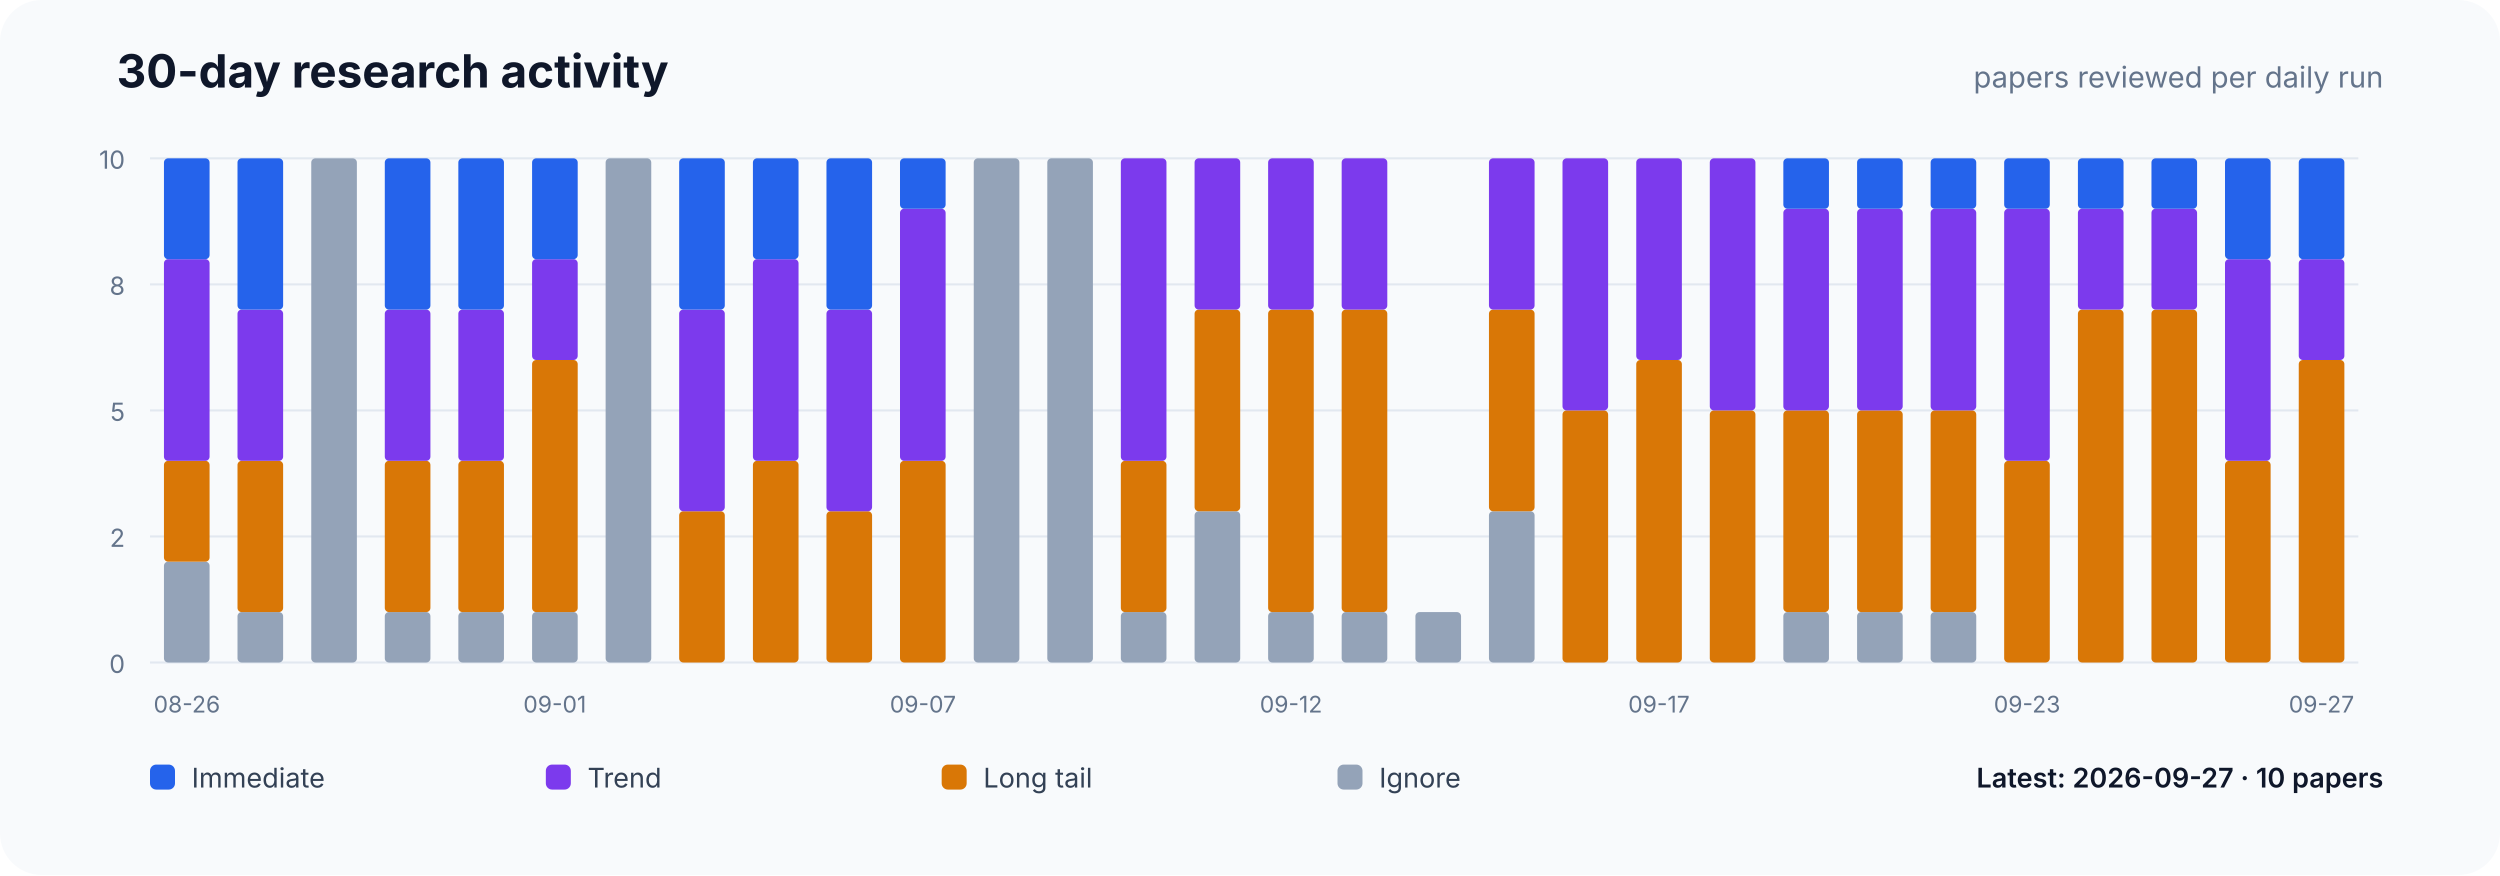
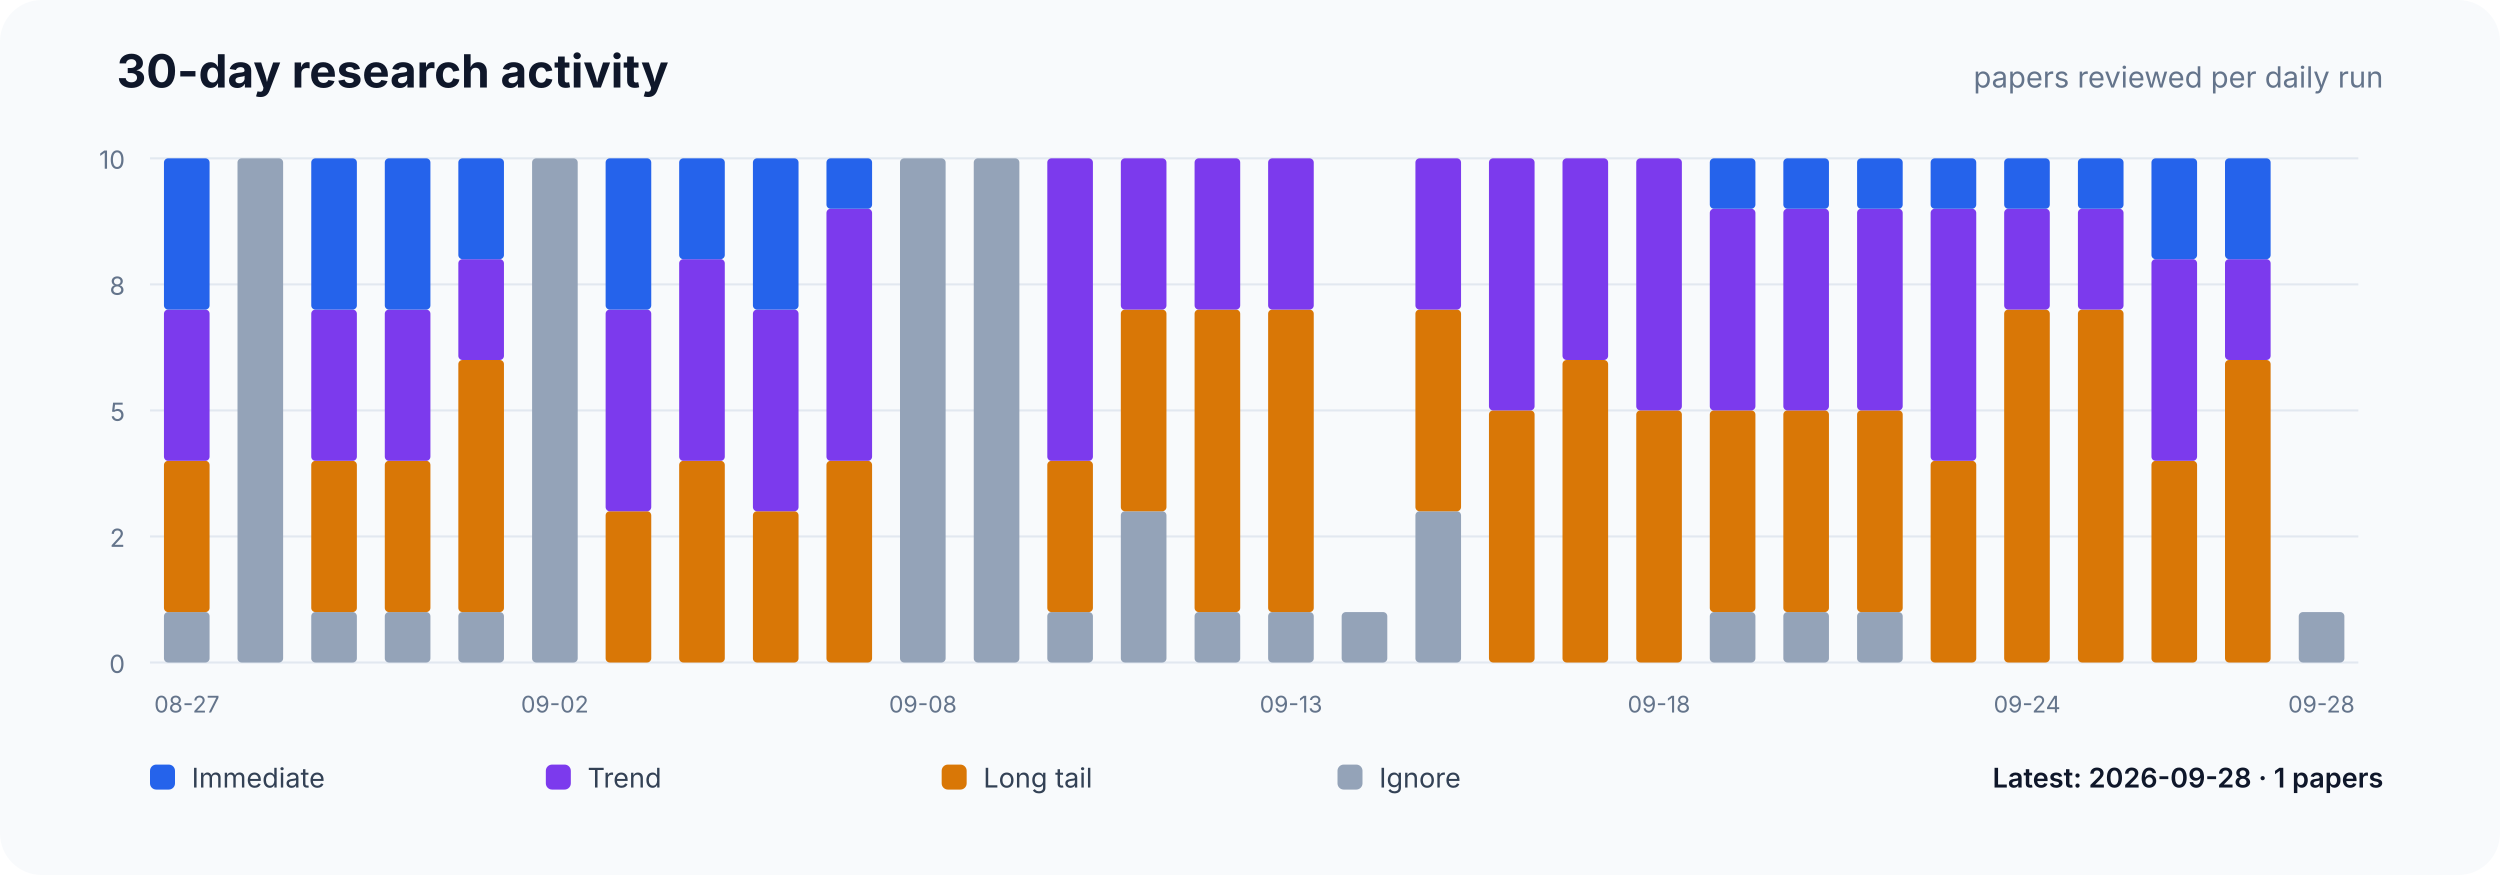
<svg xmlns="http://www.w3.org/2000/svg" width="1200" height="420" viewBox="0 0 1200 420" role="img" aria-labelledby="title desc">
  <rect width="1200" height="420" rx="20" fill="#f8fafc" />
  <text x="56" y="42" font-family="Inter,system-ui,sans-serif" font-size="22" font-weight="700" fill="#0f172a">30-day research activity</text>
  <text x="1144" y="42" text-anchor="end" font-family="Inter,system-ui,sans-serif" font-size="14" fill="#64748b">papers reviewed per daily run</text>
  <line x1="72" y1="318.0" x2="1132" y2="318.0" stroke="#e2e8f0" />
  <text x="60" y="323.0" text-anchor="end" font-family="Inter,system-ui,sans-serif" font-size="12" fill="#64748b">0</text>
  <line x1="72" y1="257.5" x2="1132" y2="257.5" stroke="#e2e8f0" />
  <text x="60" y="262.5" text-anchor="end" font-family="Inter,system-ui,sans-serif" font-size="12" fill="#64748b">2</text>
  <line x1="72" y1="197.0" x2="1132" y2="197.0" stroke="#e2e8f0" />
  <text x="60" y="202.0" text-anchor="end" font-family="Inter,system-ui,sans-serif" font-size="12" fill="#64748b">5</text>
  <line x1="72" y1="136.5" x2="1132" y2="136.5" stroke="#e2e8f0" />
  <text x="60" y="141.5" text-anchor="end" font-family="Inter,system-ui,sans-serif" font-size="12" fill="#64748b">8</text>
  <line x1="72" y1="76.0" x2="1132" y2="76.0" stroke="#e2e8f0" />
  <text x="60" y="81.0" text-anchor="end" font-family="Inter,system-ui,sans-serif" font-size="12" fill="#64748b">10</text>
-   <rect x="78.7" y="269.6" width="21.9" height="48.4" rx="2" fill="#94a3b8" />
-   <rect x="78.7" y="221.2" width="21.9" height="48.4" rx="2" fill="#d97706" />
-   <rect x="78.7" y="124.4" width="21.9" height="96.8" rx="2" fill="#7c3aed" />
-   <rect x="78.7" y="76.0" width="21.9" height="48.4" rx="2" fill="#2563eb" />
-   <text x="89.7" y="342" text-anchor="middle" font-family="Inter,system-ui,sans-serif" font-size="11" fill="#64748b">08-26</text>
-   <rect x="114.0" y="293.8" width="21.9" height="24.2" rx="2" fill="#94a3b8" />
-   <rect x="114.0" y="221.2" width="21.9" height="72.6" rx="2" fill="#d97706" />
-   <rect x="114.0" y="148.6" width="21.9" height="72.6" rx="2" fill="#7c3aed" />
-   <rect x="114.0" y="76.0" width="21.9" height="72.6" rx="2" fill="#2563eb" />
-   <rect x="149.4" y="76.0" width="21.9" height="242.0" rx="2" fill="#94a3b8" />
-   <rect x="149.4" y="76.0" width="21.9" height="0.0" rx="2" fill="#d97706" />
-   <rect x="149.4" y="76.0" width="21.9" height="0.0" rx="2" fill="#7c3aed" />
-   <rect x="149.4" y="76.0" width="21.9" height="0.0" rx="2" fill="#2563eb" />
+   <rect x="78.7" y="293.8" width="21.9" height="24.2" rx="2" fill="#94a3b8" />
+   <rect x="78.7" y="221.2" width="21.9" height="72.6" rx="2" fill="#d97706" />
+   <rect x="78.7" y="148.6" width="21.9" height="72.6" rx="2" fill="#7c3aed" />
+   <rect x="78.7" y="76.0" width="21.9" height="72.6" rx="2" fill="#2563eb" />
+   <text x="89.7" y="342" text-anchor="middle" font-family="Inter,system-ui,sans-serif" font-size="11" fill="#64748b">08-27</text>
+   <rect x="114.0" y="76.0" width="21.9" height="242.0" rx="2" fill="#94a3b8" />
+   <rect x="114.0" y="76.0" width="21.9" height="0.0" rx="2" fill="#d97706" />
+   <rect x="114.0" y="76.0" width="21.9" height="0.0" rx="2" fill="#7c3aed" />
+   <rect x="114.0" y="76.0" width="21.9" height="0.0" rx="2" fill="#2563eb" />
+   <rect x="149.4" y="293.8" width="21.9" height="24.2" rx="2" fill="#94a3b8" />
+   <rect x="149.4" y="221.2" width="21.9" height="72.6" rx="2" fill="#d97706" />
+   <rect x="149.4" y="148.6" width="21.9" height="72.6" rx="2" fill="#7c3aed" />
+   <rect x="149.4" y="76.0" width="21.9" height="72.6" rx="2" fill="#2563eb" />
  <rect x="184.7" y="293.8" width="21.9" height="24.2" rx="2" fill="#94a3b8" />
  <rect x="184.7" y="221.2" width="21.9" height="72.6" rx="2" fill="#d97706" />
  <rect x="184.7" y="148.6" width="21.9" height="72.6" rx="2" fill="#7c3aed" />
  <rect x="184.7" y="76.0" width="21.9" height="72.6" rx="2" fill="#2563eb" />
  <rect x="220.0" y="293.8" width="21.9" height="24.2" rx="2" fill="#94a3b8" />
-   <rect x="220.0" y="221.2" width="21.9" height="72.6" rx="2" fill="#d97706" />
-   <rect x="220.0" y="148.6" width="21.9" height="72.6" rx="2" fill="#7c3aed" />
-   <rect x="220.0" y="76.0" width="21.9" height="72.6" rx="2" fill="#2563eb" />
-   <rect x="255.4" y="293.8" width="21.9" height="24.2" rx="2" fill="#94a3b8" />
-   <rect x="255.4" y="172.8" width="21.9" height="121.0" rx="2" fill="#d97706" />
-   <rect x="255.4" y="124.4" width="21.9" height="48.4" rx="2" fill="#7c3aed" />
-   <rect x="255.4" y="76.0" width="21.9" height="48.4" rx="2" fill="#2563eb" />
-   <text x="266.3" y="342" text-anchor="middle" font-family="Inter,system-ui,sans-serif" font-size="11" fill="#64748b">09-01</text>
-   <rect x="290.7" y="76.0" width="21.9" height="242.0" rx="2" fill="#94a3b8" />
-   <rect x="290.7" y="76.0" width="21.9" height="0.0" rx="2" fill="#d97706" />
-   <rect x="290.7" y="76.0" width="21.9" height="0.0" rx="2" fill="#7c3aed" />
-   <rect x="290.7" y="76.0" width="21.9" height="0.0" rx="2" fill="#2563eb" />
+   <rect x="220.0" y="172.8" width="21.9" height="121.0" rx="2" fill="#d97706" />
+   <rect x="220.0" y="124.4" width="21.9" height="48.4" rx="2" fill="#7c3aed" />
+   <rect x="220.0" y="76.0" width="21.9" height="48.4" rx="2" fill="#2563eb" />
+   <rect x="255.4" y="76.0" width="21.9" height="242.0" rx="2" fill="#94a3b8" />
+   <rect x="255.4" y="76.0" width="21.9" height="0.0" rx="2" fill="#d97706" />
+   <rect x="255.4" y="76.0" width="21.9" height="0.0" rx="2" fill="#7c3aed" />
+   <rect x="255.4" y="76.0" width="21.9" height="0.0" rx="2" fill="#2563eb" />
+   <text x="266.3" y="342" text-anchor="middle" font-family="Inter,system-ui,sans-serif" font-size="11" fill="#64748b">09-02</text>
+   <rect x="290.7" y="318.0" width="21.9" height="0.0" rx="2" fill="#94a3b8" />
+   <rect x="290.7" y="245.4" width="21.9" height="72.6" rx="2" fill="#d97706" />
+   <rect x="290.7" y="148.6" width="21.9" height="96.8" rx="2" fill="#7c3aed" />
+   <rect x="290.7" y="76.0" width="21.9" height="72.6" rx="2" fill="#2563eb" />
  <rect x="326.0" y="318.0" width="21.9" height="0.0" rx="2" fill="#94a3b8" />
-   <rect x="326.0" y="245.4" width="21.9" height="72.6" rx="2" fill="#d97706" />
-   <rect x="326.0" y="148.6" width="21.9" height="96.8" rx="2" fill="#7c3aed" />
-   <rect x="326.0" y="76.0" width="21.9" height="72.6" rx="2" fill="#2563eb" />
+   <rect x="326.0" y="221.2" width="21.9" height="96.8" rx="2" fill="#d97706" />
+   <rect x="326.0" y="124.4" width="21.9" height="96.8" rx="2" fill="#7c3aed" />
+   <rect x="326.0" y="76.0" width="21.9" height="48.4" rx="2" fill="#2563eb" />
  <rect x="361.4" y="318.0" width="21.9" height="0.0" rx="2" fill="#94a3b8" />
-   <rect x="361.4" y="221.2" width="21.9" height="96.8" rx="2" fill="#d97706" />
-   <rect x="361.4" y="124.4" width="21.9" height="96.8" rx="2" fill="#7c3aed" />
-   <rect x="361.4" y="76.0" width="21.9" height="48.4" rx="2" fill="#2563eb" />
+   <rect x="361.4" y="245.4" width="21.9" height="72.6" rx="2" fill="#d97706" />
+   <rect x="361.4" y="148.6" width="21.9" height="96.8" rx="2" fill="#7c3aed" />
+   <rect x="361.4" y="76.0" width="21.9" height="72.6" rx="2" fill="#2563eb" />
  <rect x="396.7" y="318.0" width="21.9" height="0.0" rx="2" fill="#94a3b8" />
-   <rect x="396.7" y="245.4" width="21.9" height="72.6" rx="2" fill="#d97706" />
-   <rect x="396.7" y="148.6" width="21.9" height="96.8" rx="2" fill="#7c3aed" />
-   <rect x="396.7" y="76.0" width="21.9" height="72.6" rx="2" fill="#2563eb" />
-   <rect x="432.0" y="318.0" width="21.9" height="0.0" rx="2" fill="#94a3b8" />
-   <rect x="432.0" y="221.2" width="21.9" height="96.8" rx="2" fill="#d97706" />
-   <rect x="432.0" y="100.2" width="21.9" height="121.0" rx="2" fill="#7c3aed" />
-   <rect x="432.0" y="76.0" width="21.9" height="24.2" rx="2" fill="#2563eb" />
-   <text x="443.0" y="342" text-anchor="middle" font-family="Inter,system-ui,sans-serif" font-size="11" fill="#64748b">09-07</text>
+   <rect x="396.7" y="221.2" width="21.9" height="96.8" rx="2" fill="#d97706" />
+   <rect x="396.7" y="100.2" width="21.9" height="121.0" rx="2" fill="#7c3aed" />
+   <rect x="396.7" y="76.0" width="21.9" height="24.2" rx="2" fill="#2563eb" />
+   <rect x="432.0" y="76.0" width="21.9" height="242.0" rx="2" fill="#94a3b8" />
+   <rect x="432.0" y="76.0" width="21.9" height="0.0" rx="2" fill="#d97706" />
+   <rect x="432.0" y="76.0" width="21.9" height="0.0" rx="2" fill="#7c3aed" />
+   <rect x="432.0" y="76.0" width="21.9" height="0.0" rx="2" fill="#2563eb" />
+   <text x="443.0" y="342" text-anchor="middle" font-family="Inter,system-ui,sans-serif" font-size="11" fill="#64748b">09-08</text>
  <rect x="467.4" y="76.0" width="21.9" height="242.0" rx="2" fill="#94a3b8" />
  <rect x="467.4" y="76.0" width="21.9" height="0.0" rx="2" fill="#d97706" />
  <rect x="467.4" y="76.0" width="21.9" height="0.0" rx="2" fill="#7c3aed" />
  <rect x="467.4" y="76.0" width="21.9" height="0.0" rx="2" fill="#2563eb" />
-   <rect x="502.7" y="76.0" width="21.9" height="242.0" rx="2" fill="#94a3b8" />
-   <rect x="502.7" y="76.0" width="21.9" height="0.0" rx="2" fill="#d97706" />
-   <rect x="502.7" y="76.0" width="21.9" height="0.0" rx="2" fill="#7c3aed" />
+   <rect x="502.7" y="293.8" width="21.9" height="24.2" rx="2" fill="#94a3b8" />
+   <rect x="502.7" y="221.2" width="21.9" height="72.6" rx="2" fill="#d97706" />
+   <rect x="502.7" y="76.0" width="21.9" height="145.2" rx="2" fill="#7c3aed" />
  <rect x="502.7" y="76.0" width="21.9" height="0.0" rx="2" fill="#2563eb" />
-   <rect x="538.0" y="293.8" width="21.9" height="24.2" rx="2" fill="#94a3b8" />
-   <rect x="538.0" y="221.2" width="21.9" height="72.6" rx="2" fill="#d97706" />
-   <rect x="538.0" y="76.0" width="21.9" height="145.2" rx="2" fill="#7c3aed" />
+   <rect x="538.0" y="245.4" width="21.9" height="72.6" rx="2" fill="#94a3b8" />
+   <rect x="538.0" y="148.6" width="21.9" height="96.8" rx="2" fill="#d97706" />
+   <rect x="538.0" y="76.0" width="21.9" height="72.6" rx="2" fill="#7c3aed" />
  <rect x="538.0" y="76.0" width="21.9" height="0.0" rx="2" fill="#2563eb" />
-   <rect x="573.4" y="245.4" width="21.9" height="72.6" rx="2" fill="#94a3b8" />
-   <rect x="573.4" y="148.6" width="21.9" height="96.8" rx="2" fill="#d97706" />
+   <rect x="573.4" y="293.8" width="21.9" height="24.2" rx="2" fill="#94a3b8" />
+   <rect x="573.4" y="148.6" width="21.9" height="145.2" rx="2" fill="#d97706" />
  <rect x="573.4" y="76.0" width="21.9" height="72.6" rx="2" fill="#7c3aed" />
  <rect x="573.4" y="76.0" width="21.9" height="0.0" rx="2" fill="#2563eb" />
  <rect x="608.7" y="293.8" width="21.9" height="24.2" rx="2" fill="#94a3b8" />
  <rect x="608.7" y="148.6" width="21.9" height="145.2" rx="2" fill="#d97706" />
  <rect x="608.7" y="76.0" width="21.9" height="72.6" rx="2" fill="#7c3aed" />
  <rect x="608.7" y="76.0" width="21.9" height="0.0" rx="2" fill="#2563eb" />
-   <text x="619.7" y="342" text-anchor="middle" font-family="Inter,system-ui,sans-serif" font-size="11" fill="#64748b">09-12</text>
+   <text x="619.7" y="342" text-anchor="middle" font-family="Inter,system-ui,sans-serif" font-size="11" fill="#64748b">09-13</text>
  <rect x="644.0" y="293.8" width="21.9" height="24.2" rx="2" fill="#94a3b8" />
-   <rect x="644.0" y="148.6" width="21.9" height="145.2" rx="2" fill="#d97706" />
-   <rect x="644.0" y="76.0" width="21.9" height="72.6" rx="2" fill="#7c3aed" />
-   <rect x="644.0" y="76.0" width="21.9" height="0.0" rx="2" fill="#2563eb" />
-   <rect x="679.4" y="293.8" width="21.9" height="24.2" rx="2" fill="#94a3b8" />
-   <rect x="679.4" y="293.8" width="21.9" height="0.0" rx="2" fill="#d97706" />
-   <rect x="679.4" y="293.8" width="21.9" height="0.0" rx="2" fill="#7c3aed" />
-   <rect x="679.4" y="293.8" width="21.9" height="0.0" rx="2" fill="#2563eb" />
-   <rect x="714.7" y="245.4" width="21.9" height="72.6" rx="2" fill="#94a3b8" />
-   <rect x="714.7" y="148.6" width="21.9" height="96.8" rx="2" fill="#d97706" />
-   <rect x="714.7" y="76.0" width="21.9" height="72.6" rx="2" fill="#7c3aed" />
+   <rect x="644.0" y="293.8" width="21.9" height="0.0" rx="2" fill="#d97706" />
+   <rect x="644.0" y="293.8" width="21.9" height="0.0" rx="2" fill="#7c3aed" />
+   <rect x="644.0" y="293.8" width="21.9" height="0.0" rx="2" fill="#2563eb" />
+   <rect x="679.4" y="245.4" width="21.9" height="72.6" rx="2" fill="#94a3b8" />
+   <rect x="679.4" y="148.6" width="21.9" height="96.8" rx="2" fill="#d97706" />
+   <rect x="679.4" y="76.0" width="21.9" height="72.6" rx="2" fill="#7c3aed" />
+   <rect x="679.4" y="76.0" width="21.9" height="0.0" rx="2" fill="#2563eb" />
+   <rect x="714.7" y="318.0" width="21.9" height="0.0" rx="2" fill="#94a3b8" />
+   <rect x="714.7" y="197.0" width="21.9" height="121.0" rx="2" fill="#d97706" />
+   <rect x="714.7" y="76.0" width="21.9" height="121.0" rx="2" fill="#7c3aed" />
  <rect x="714.7" y="76.0" width="21.9" height="0.0" rx="2" fill="#2563eb" />
  <rect x="750.0" y="318.0" width="21.9" height="0.0" rx="2" fill="#94a3b8" />
-   <rect x="750.0" y="197.0" width="21.9" height="121.0" rx="2" fill="#d97706" />
-   <rect x="750.0" y="76.0" width="21.9" height="121.0" rx="2" fill="#7c3aed" />
+   <rect x="750.0" y="172.8" width="21.9" height="145.2" rx="2" fill="#d97706" />
+   <rect x="750.0" y="76.0" width="21.9" height="96.8" rx="2" fill="#7c3aed" />
  <rect x="750.0" y="76.0" width="21.9" height="0.0" rx="2" fill="#2563eb" />
  <rect x="785.4" y="318.0" width="21.9" height="0.0" rx="2" fill="#94a3b8" />
-   <rect x="785.4" y="172.8" width="21.9" height="145.2" rx="2" fill="#d97706" />
-   <rect x="785.4" y="76.0" width="21.9" height="96.8" rx="2" fill="#7c3aed" />
+   <rect x="785.4" y="197.0" width="21.9" height="121.0" rx="2" fill="#d97706" />
+   <rect x="785.4" y="76.0" width="21.9" height="121.0" rx="2" fill="#7c3aed" />
  <rect x="785.4" y="76.0" width="21.9" height="0.0" rx="2" fill="#2563eb" />
-   <text x="796.3" y="342" text-anchor="middle" font-family="Inter,system-ui,sans-serif" font-size="11" fill="#64748b">09-17</text>
-   <rect x="820.7" y="318.0" width="21.9" height="0.0" rx="2" fill="#94a3b8" />
-   <rect x="820.7" y="197.0" width="21.9" height="121.0" rx="2" fill="#d97706" />
-   <rect x="820.7" y="76.0" width="21.9" height="121.0" rx="2" fill="#7c3aed" />
-   <rect x="820.7" y="76.0" width="21.9" height="0.0" rx="2" fill="#2563eb" />
+   <text x="796.3" y="342" text-anchor="middle" font-family="Inter,system-ui,sans-serif" font-size="11" fill="#64748b">09-18</text>
+   <rect x="820.7" y="293.8" width="21.9" height="24.2" rx="2" fill="#94a3b8" />
+   <rect x="820.7" y="197.0" width="21.9" height="96.8" rx="2" fill="#d97706" />
+   <rect x="820.7" y="100.2" width="21.9" height="96.8" rx="2" fill="#7c3aed" />
+   <rect x="820.7" y="76.0" width="21.9" height="24.2" rx="2" fill="#2563eb" />
  <rect x="856.0" y="293.8" width="21.9" height="24.2" rx="2" fill="#94a3b8" />
  <rect x="856.0" y="197.0" width="21.9" height="96.8" rx="2" fill="#d97706" />
  <rect x="856.0" y="100.2" width="21.9" height="96.8" rx="2" fill="#7c3aed" />
  <rect x="856.0" y="76.0" width="21.9" height="24.2" rx="2" fill="#2563eb" />
  <rect x="891.4" y="293.8" width="21.9" height="24.2" rx="2" fill="#94a3b8" />
  <rect x="891.4" y="197.0" width="21.9" height="96.8" rx="2" fill="#d97706" />
  <rect x="891.4" y="100.2" width="21.9" height="96.8" rx="2" fill="#7c3aed" />
  <rect x="891.4" y="76.0" width="21.9" height="24.2" rx="2" fill="#2563eb" />
-   <rect x="926.7" y="293.8" width="21.9" height="24.2" rx="2" fill="#94a3b8" />
-   <rect x="926.7" y="197.0" width="21.9" height="96.8" rx="2" fill="#d97706" />
-   <rect x="926.7" y="100.2" width="21.9" height="96.8" rx="2" fill="#7c3aed" />
+   <rect x="926.7" y="318.0" width="21.9" height="0.0" rx="2" fill="#94a3b8" />
+   <rect x="926.7" y="221.2" width="21.9" height="96.8" rx="2" fill="#d97706" />
+   <rect x="926.7" y="100.2" width="21.9" height="121.0" rx="2" fill="#7c3aed" />
  <rect x="926.7" y="76.0" width="21.9" height="24.2" rx="2" fill="#2563eb" />
  <rect x="962.0" y="318.0" width="21.9" height="0.0" rx="2" fill="#94a3b8" />
-   <rect x="962.0" y="221.2" width="21.9" height="96.8" rx="2" fill="#d97706" />
-   <rect x="962.0" y="100.2" width="21.9" height="121.0" rx="2" fill="#7c3aed" />
+   <rect x="962.0" y="148.6" width="21.9" height="169.4" rx="2" fill="#d97706" />
+   <rect x="962.0" y="100.2" width="21.9" height="48.4" rx="2" fill="#7c3aed" />
  <rect x="962.0" y="76.0" width="21.9" height="24.2" rx="2" fill="#2563eb" />
-   <text x="973.0" y="342" text-anchor="middle" font-family="Inter,system-ui,sans-serif" font-size="11" fill="#64748b">09-23</text>
+   <text x="973.0" y="342" text-anchor="middle" font-family="Inter,system-ui,sans-serif" font-size="11" fill="#64748b">09-24</text>
  <rect x="997.4" y="318.0" width="21.9" height="0.0" rx="2" fill="#94a3b8" />
  <rect x="997.4" y="148.6" width="21.9" height="169.4" rx="2" fill="#d97706" />
  <rect x="997.4" y="100.2" width="21.9" height="48.4" rx="2" fill="#7c3aed" />
  <rect x="997.4" y="76.0" width="21.9" height="24.2" rx="2" fill="#2563eb" />
  <rect x="1032.7" y="318.0" width="21.9" height="0.0" rx="2" fill="#94a3b8" />
-   <rect x="1032.7" y="148.6" width="21.9" height="169.4" rx="2" fill="#d97706" />
-   <rect x="1032.7" y="100.2" width="21.9" height="48.4" rx="2" fill="#7c3aed" />
-   <rect x="1032.7" y="76.0" width="21.9" height="24.2" rx="2" fill="#2563eb" />
+   <rect x="1032.7" y="221.2" width="21.9" height="96.8" rx="2" fill="#d97706" />
+   <rect x="1032.7" y="124.4" width="21.9" height="96.8" rx="2" fill="#7c3aed" />
+   <rect x="1032.7" y="76.0" width="21.9" height="48.4" rx="2" fill="#2563eb" />
  <rect x="1068.0" y="318.0" width="21.9" height="0.0" rx="2" fill="#94a3b8" />
-   <rect x="1068.0" y="221.2" width="21.9" height="96.8" rx="2" fill="#d97706" />
-   <rect x="1068.0" y="124.4" width="21.9" height="96.8" rx="2" fill="#7c3aed" />
+   <rect x="1068.0" y="172.8" width="21.9" height="145.2" rx="2" fill="#d97706" />
+   <rect x="1068.0" y="124.4" width="21.9" height="48.4" rx="2" fill="#7c3aed" />
  <rect x="1068.0" y="76.0" width="21.9" height="48.4" rx="2" fill="#2563eb" />
-   <rect x="1103.4" y="318.0" width="21.9" height="0.0" rx="2" fill="#94a3b8" />
-   <rect x="1103.4" y="172.8" width="21.9" height="145.2" rx="2" fill="#d97706" />
-   <rect x="1103.4" y="124.4" width="21.9" height="48.4" rx="2" fill="#7c3aed" />
-   <rect x="1103.4" y="76.0" width="21.9" height="48.4" rx="2" fill="#2563eb" />
-   <text x="1114.3" y="342" text-anchor="middle" font-family="Inter,system-ui,sans-serif" font-size="11" fill="#64748b">09-27</text>
+   <rect x="1103.4" y="293.8" width="21.9" height="24.2" rx="2" fill="#94a3b8" />
+   <rect x="1103.4" y="293.8" width="21.9" height="0.0" rx="2" fill="#d97706" />
+   <rect x="1103.4" y="293.8" width="21.9" height="0.0" rx="2" fill="#7c3aed" />
+   <rect x="1103.4" y="293.8" width="21.9" height="0.0" rx="2" fill="#2563eb" />
+   <text x="1114.3" y="342" text-anchor="middle" font-family="Inter,system-ui,sans-serif" font-size="11" fill="#64748b">09-28</text>
  <rect x="72" y="367" width="12" height="12" rx="3" fill="#2563eb" />
  <text x="92" y="378" font-family="Inter,system-ui,sans-serif" font-size="13" fill="#334155">Immediate</text>
  <rect x="262" y="367" width="12" height="12" rx="3" fill="#7c3aed" />
  <text x="282" y="378" font-family="Inter,system-ui,sans-serif" font-size="13" fill="#334155">Trend</text>
  <rect x="452" y="367" width="12" height="12" rx="3" fill="#d97706" />
  <text x="472" y="378" font-family="Inter,system-ui,sans-serif" font-size="13" fill="#334155">Long tail</text>
  <rect x="642" y="367" width="12" height="12" rx="3" fill="#94a3b8" />
  <text x="662" y="378" font-family="Inter,system-ui,sans-serif" font-size="13" fill="#334155">Ignore</text>
-   <text x="1144" y="378" text-anchor="end" font-family="Inter,system-ui,sans-serif" font-size="13" font-weight="600" fill="#0f172a">Latest: 2026-09-27 · 10 papers</text>
+   <text x="1144" y="378" text-anchor="end" font-family="Inter,system-ui,sans-serif" font-size="13" font-weight="600" fill="#0f172a">Latest: 2026-09-28 · 1 papers</text>
</svg>
